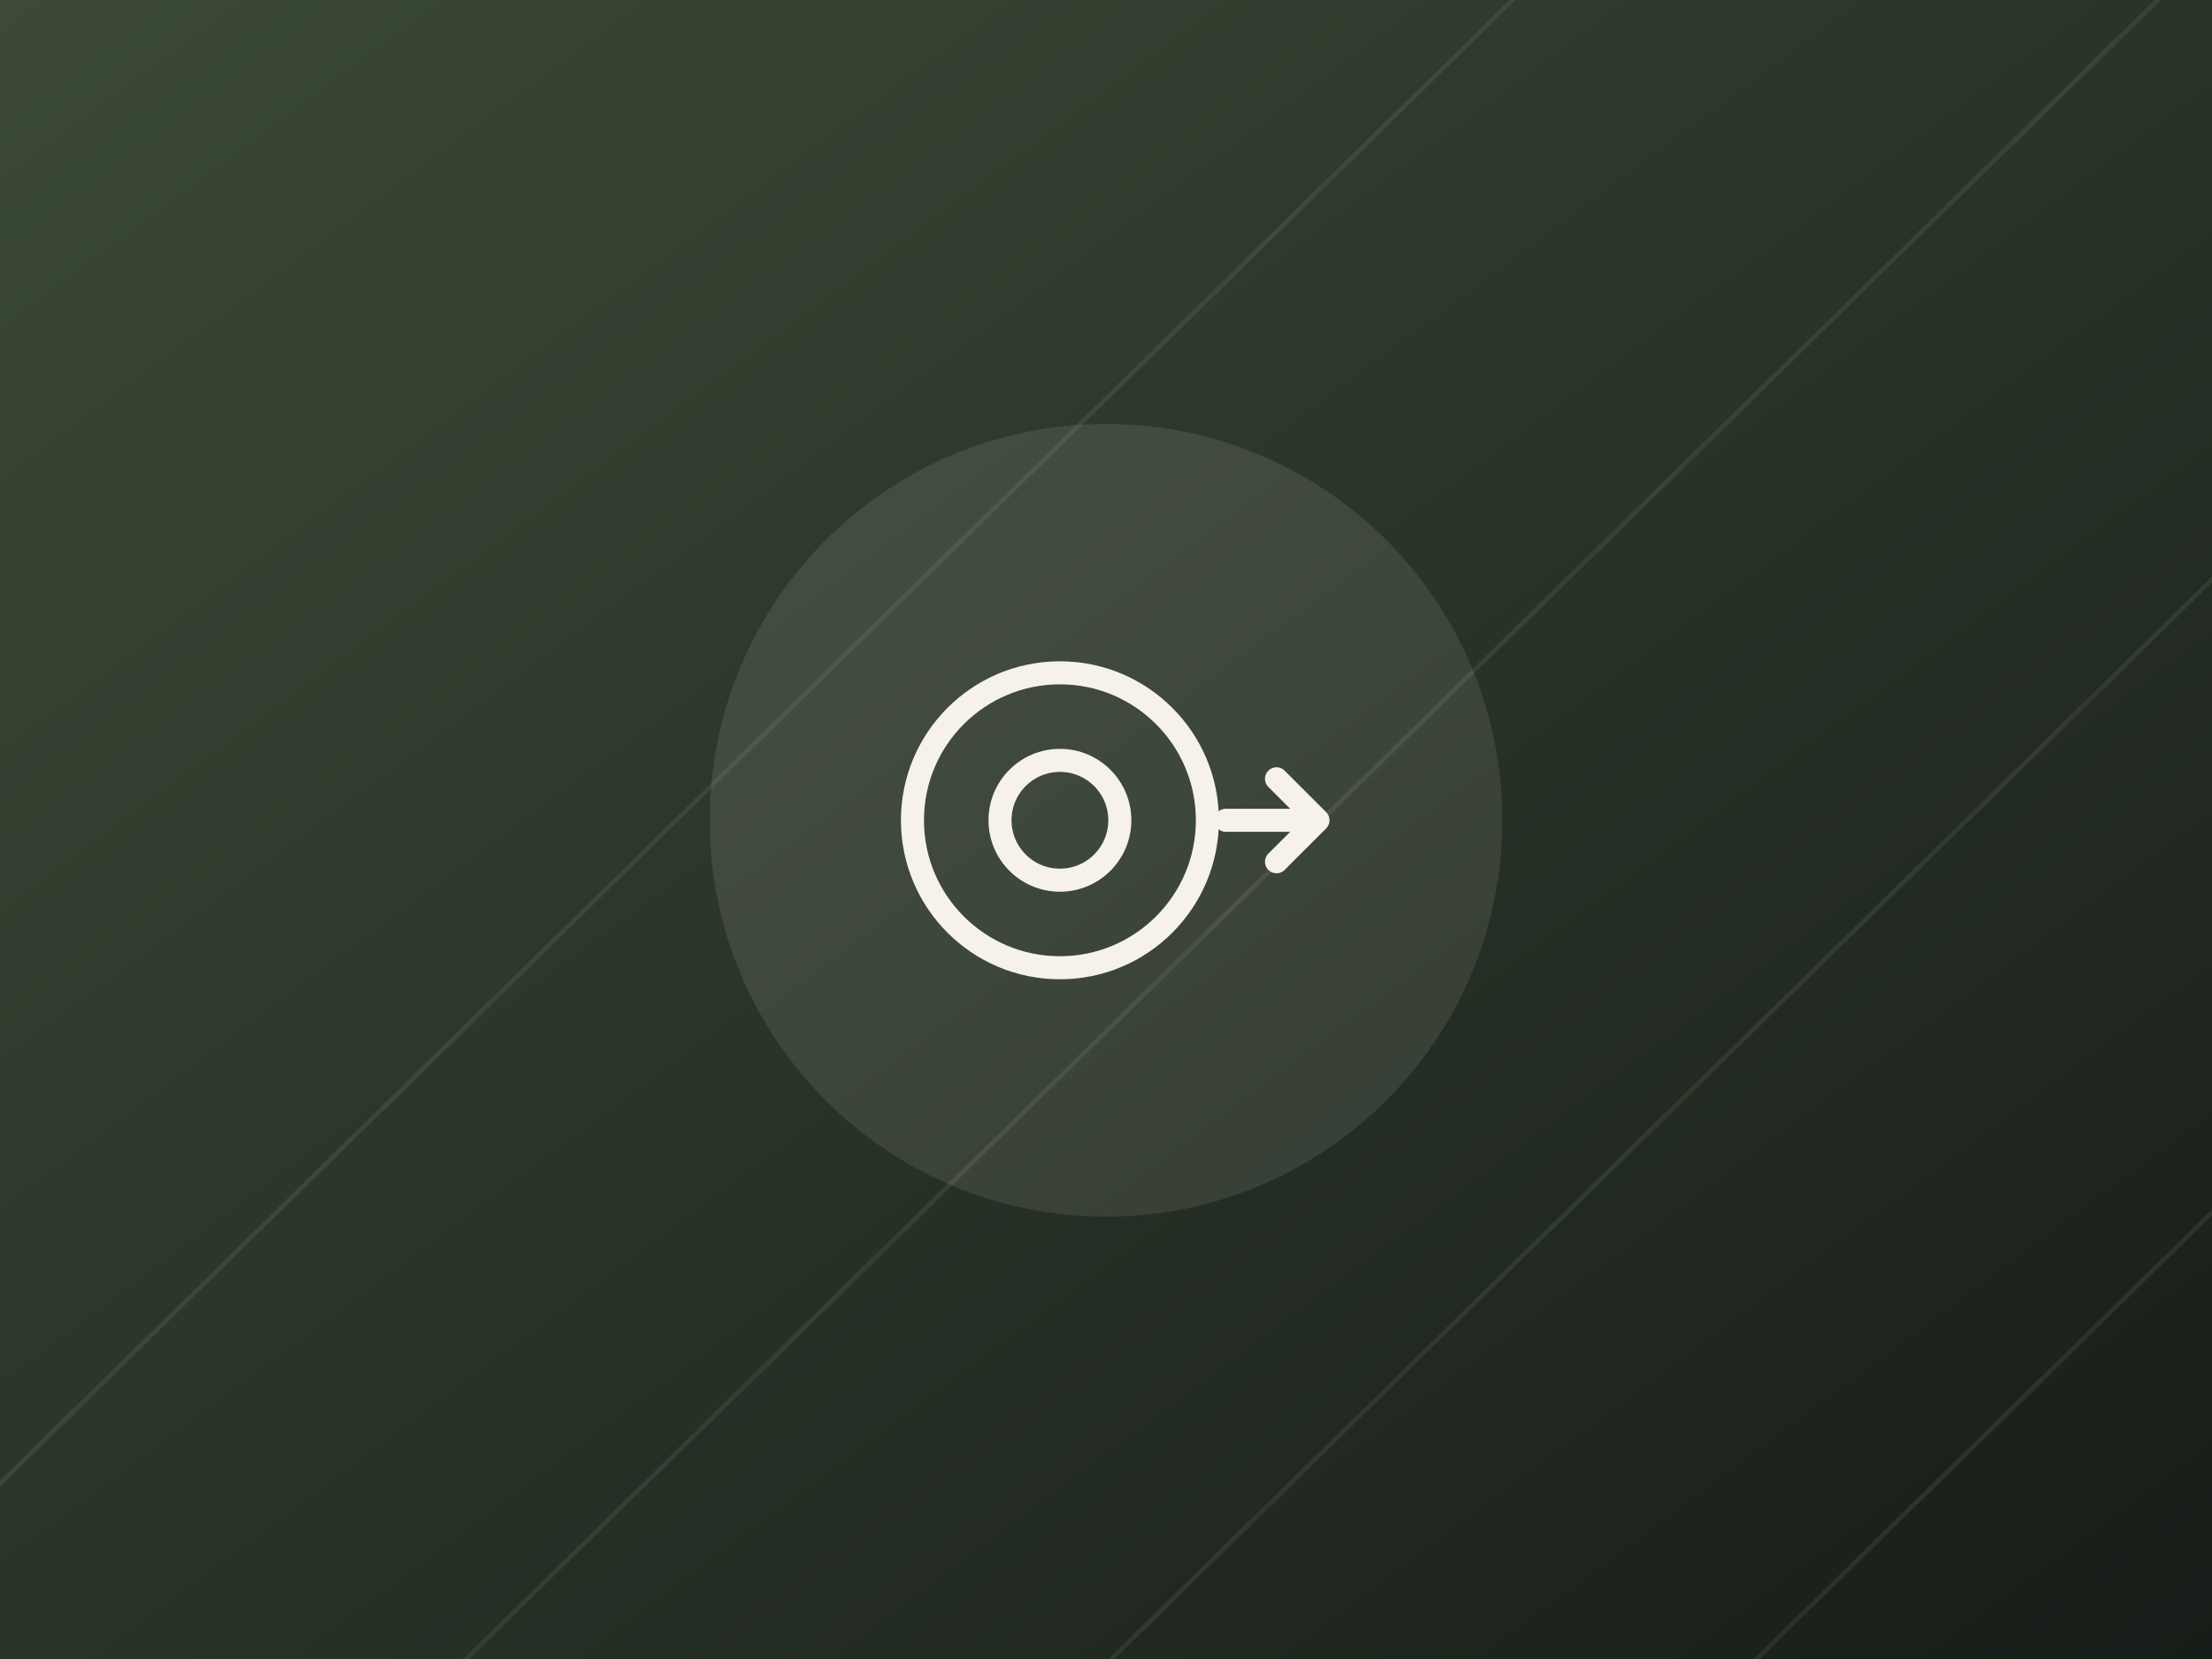
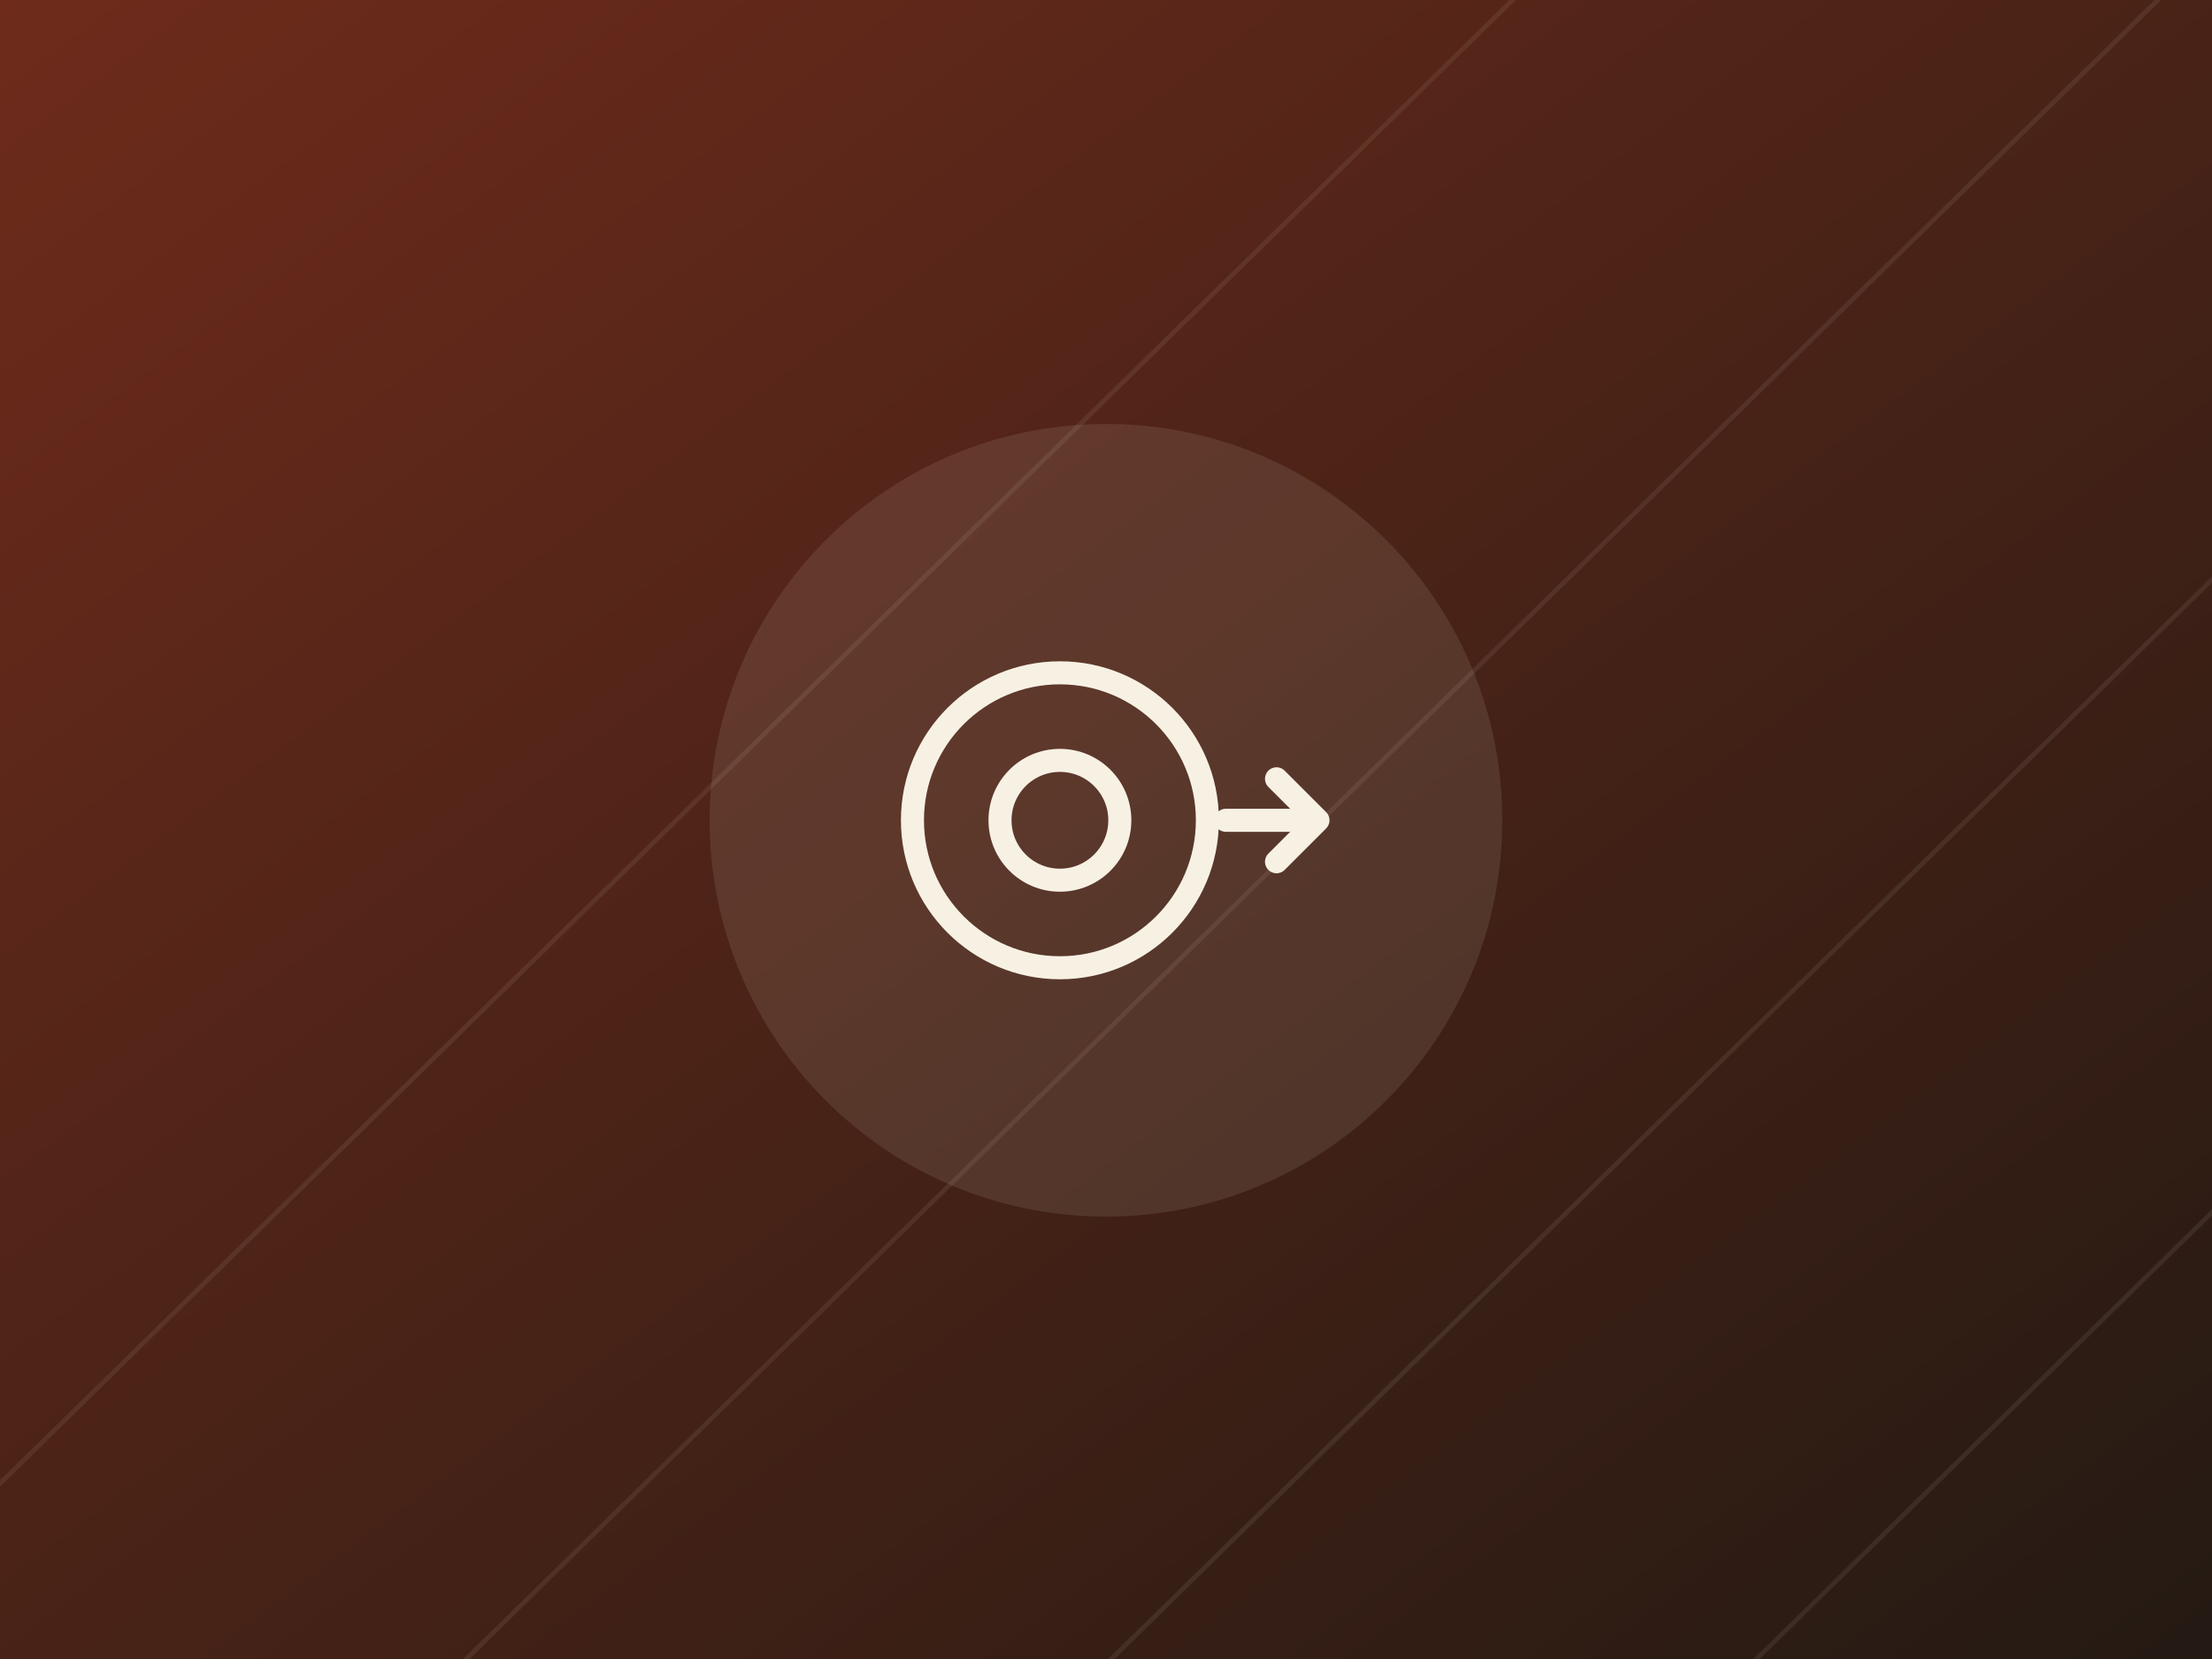
<svg xmlns="http://www.w3.org/2000/svg" viewBox="0 0 480 360" role="img" aria-label="Illustration: VA-arbeten, ledningar för vatten och avlopp">
  <defs>
    <linearGradient id="g3" x1="0" y1="0" x2="1" y2="1">
-       <stop offset="0" stop-color="#3c4a37" />
-       <stop offset="1" stop-color="#171d18" />
+       <stop offset="0" stop-color="#6e2b1b" />
+       <stop offset="1" stop-color="#241a13" />
    </linearGradient>
  </defs>
  <rect width="480" height="360" fill="url(#g3)" />
-   <g stroke="#f6f2ea" stroke-opacity="0.08">
+   <g stroke="#f7f1e4" stroke-opacity="0.08">
    <path d="M-100,420 L420,-90" />
    <path d="M40,420 L560,-90" />
    <path d="M180,420 L700,-90" />
    <path d="M320,420 L840,-90" />
  </g>
-   <circle cx="240" cy="178" r="86" fill="#f6f2ea" opacity="0.1" />
-   <g transform="translate(190,128)" fill="none" stroke="#f6f2ea" stroke-width="5" stroke-linecap="round" stroke-linejoin="round">
+   <circle cx="240" cy="178" r="86" fill="#f7f1e4" opacity="0.1" />
+   <g transform="translate(190,128)" fill="none" stroke="#f7f1e4" stroke-width="5" stroke-linecap="round" stroke-linejoin="round">
    <circle cx="40" cy="50" r="32" />
    <circle cx="40" cy="50" r="13" />
    <path d="M76 50 H94" />
    <path d="M87 41 L96 50 L87 59" />
  </g>
</svg>
